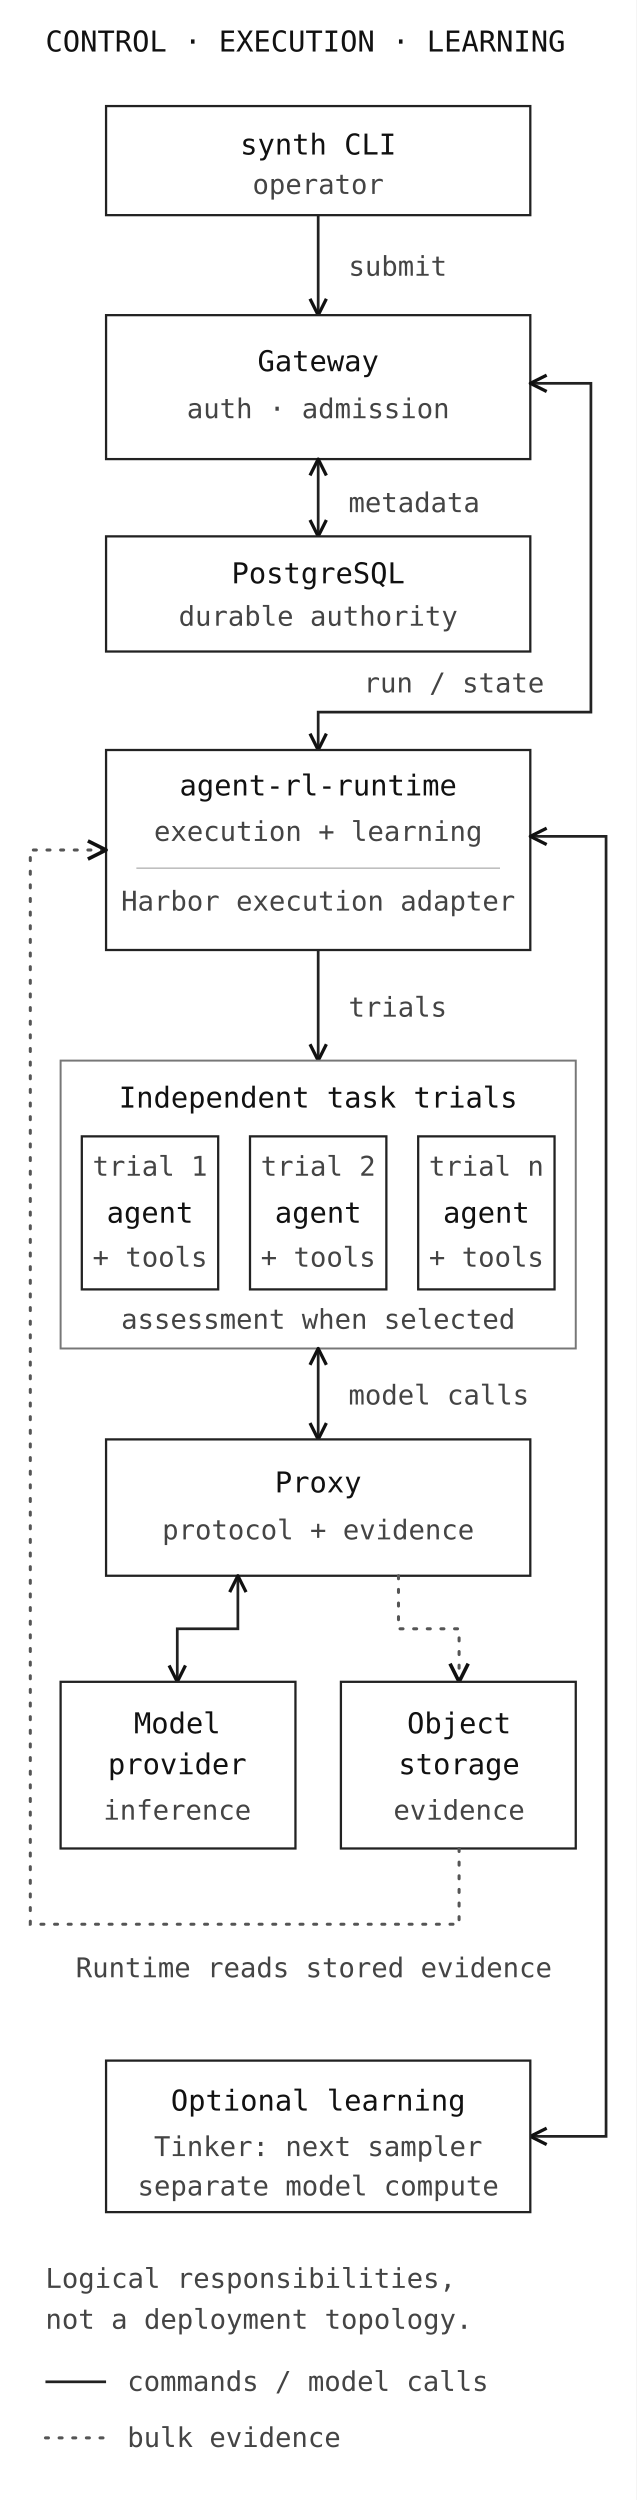
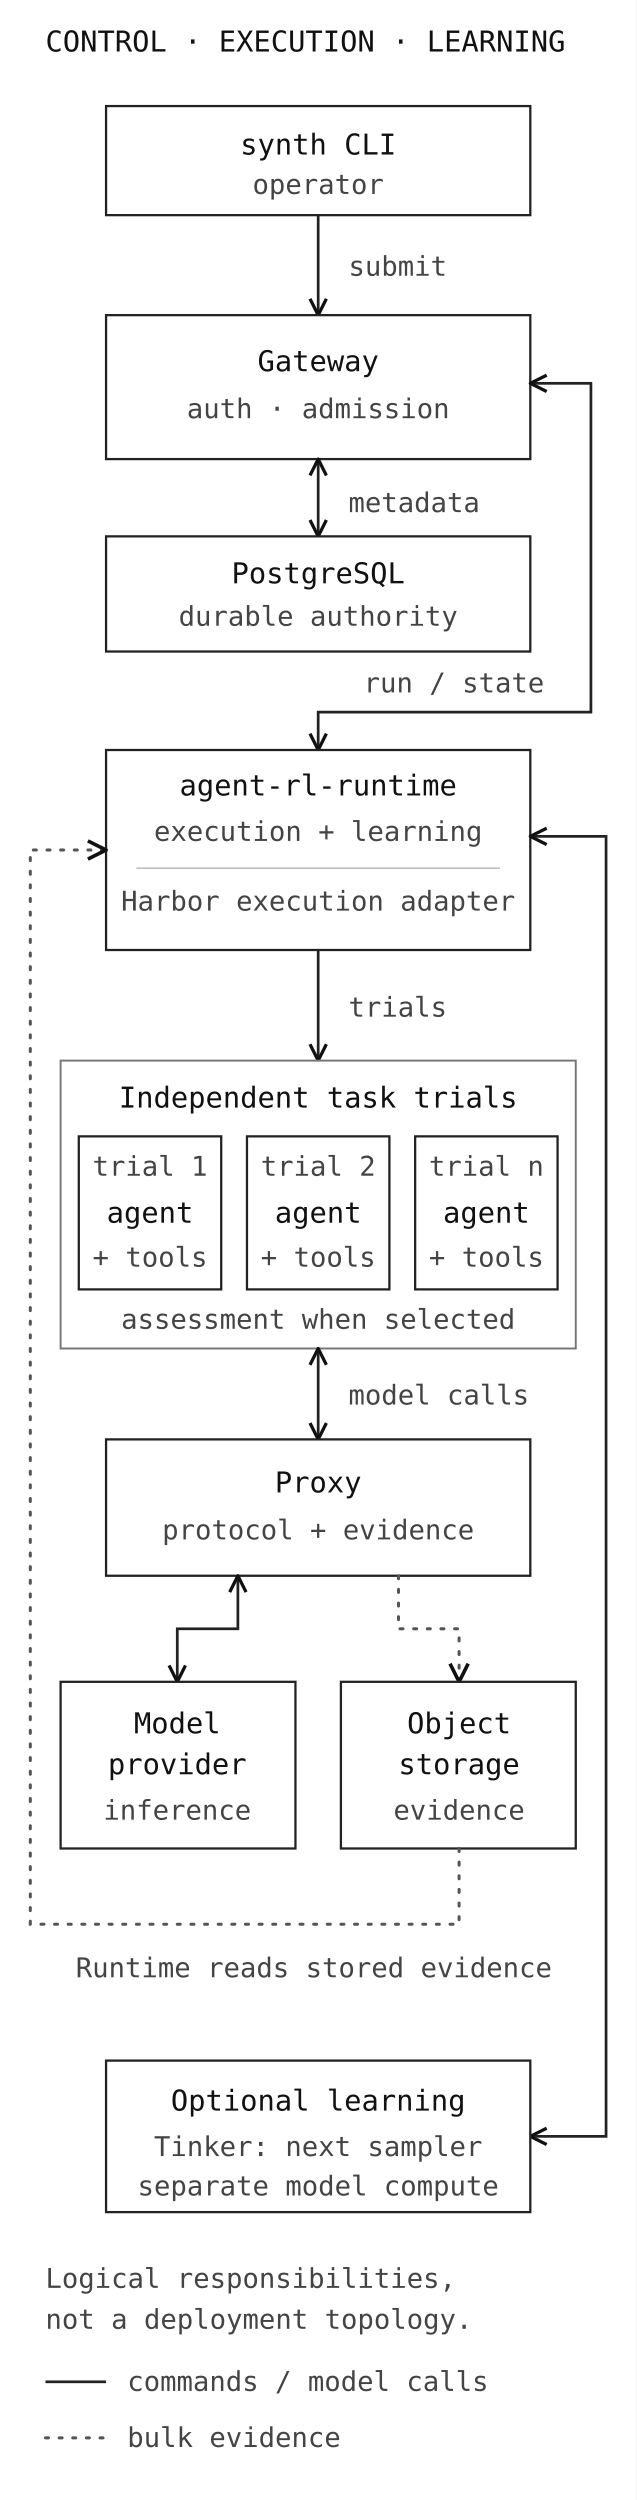
<svg xmlns="http://www.w3.org/2000/svg" width="420" height="1650" viewBox="0 0 420 1650" role="img" aria-labelledby="title desc">
  <defs>
    <marker id="arrow" markerWidth="8" markerHeight="8" refX="7" refY="4" orient="auto-start-reverse" markerUnits="strokeWidth">
      <path d="M1 1 L7 4 L1 7" fill="none" stroke="#111" stroke-width="1.2" stroke-linejoin="round" />
    </marker>
  </defs>
  <style>
    text{font-family:ui-monospace,SFMono-Regular,Menlo,Consolas,monospace;fill:#111;font-size:19px;font-weight:400}.small{font-size:18px;fill:#444}.heading{font-size:19px;font-weight:500}.node{fill:#fff;stroke:#222;stroke-width:1.5}.group{fill:#fff;stroke:#777;stroke-width:1.3}.rule{fill:none;stroke:#bbb;stroke-width:1}.flow{fill:none;stroke:#222;stroke-width:1.8;marker-end:url(#arrow)}.both{marker-start:url(#arrow)}.data{fill:none;stroke:#555;stroke-width:2;stroke-dasharray:2 7;stroke-linecap:round;marker-end:url(#arrow)}
  </style>
  <rect width="420" height="1650" fill="#fff" />
  <text x="30" y="34" class="heading">CONTROL · EXECUTION · LEARNING</text>
  <rect class="node" x="70" y="70" width="280" height="72" />
  <text x="210" y="102" text-anchor="middle" class="heading">synth CLI</text>
  <text x="210" y="128" text-anchor="middle" class="small">operator</text>
  <path class="flow" d="M210 142 V208" />
  <text x="230" y="182" class="small">submit</text>
  <rect class="node" x="70" y="208" width="280" height="95" />
  <text x="210" y="245" text-anchor="middle" class="heading">Gateway</text>
  <text x="210" y="276" text-anchor="middle" class="small">auth · admission</text>
  <path class="flow both" d="M210 303 V354" />
  <text x="230" y="338" class="small">metadata</text>
  <rect class="node" x="70" y="354" width="280" height="76" />
  <text x="210" y="385" text-anchor="middle" class="heading">PostgreSQL</text>
  <text x="210" y="413" text-anchor="middle" class="small">durable authority</text>
  <path class="flow both" d="M350 253 H390 V470 H210 V495" />
  <text x="240" y="457" class="small">run / state</text>
  <rect class="node" x="70" y="495" width="280" height="132" />
  <text x="210" y="525" text-anchor="middle" class="heading">agent-rl-runtime</text>
  <text x="210" y="555" text-anchor="middle" class="small">execution + learning</text>
  <path class="rule" d="M90 573 H330" />
  <text x="210" y="601" text-anchor="middle" class="small">Harbor execution adapter</text>
  <path class="flow" d="M210 627 V700" />
  <text x="230" y="671" class="small">trials</text>
  <rect class="group" x="40" y="700" width="340" height="190" />
  <text x="210" y="731" text-anchor="middle" class="heading">Independent task trials</text>
-   <rect class="node" x="54" y="750" width="90" height="101" />
-   <rect class="node" x="165" y="750" width="90" height="101" />
-   <rect class="node" x="276" y="750" width="90" height="101" />
+   <rect class="node" x="52" y="750" width="94" height="101" />
+   <rect class="node" x="163" y="750" width="94" height="101" />
+   <rect class="node" x="274" y="750" width="94" height="101" />
  <text x="99" y="776" text-anchor="middle" class="small">trial 1</text>
  <text x="210" y="776" text-anchor="middle" class="small">trial 2</text>
  <text x="321" y="776" text-anchor="middle" class="small">trial n</text>
  <text x="99" y="807" text-anchor="middle">agent</text>
  <text x="210" y="807" text-anchor="middle">agent</text>
  <text x="321" y="807" text-anchor="middle">agent</text>
  <text x="99" y="836" text-anchor="middle" class="small">+ tools</text>
  <text x="210" y="836" text-anchor="middle" class="small">+ tools</text>
  <text x="321" y="836" text-anchor="middle" class="small">+ tools</text>
  <text x="210" y="877" text-anchor="middle" class="small">assessment when selected</text>
  <path class="flow both" d="M210 890 V950" />
  <text x="230" y="927" class="small">model calls</text>
  <rect class="node" x="70" y="950" width="280" height="90" />
  <text x="210" y="985" text-anchor="middle" class="heading">Proxy</text>
  <text x="210" y="1016" text-anchor="middle" class="small">protocol + evidence</text>
  <path class="flow both" d="M157 1040 V1075 H117 V1110" />
  <path class="data" d="M263 1040 V1075 H303 V1110" />
  <rect class="node" x="40" y="1110" width="155" height="110" />
  <text x="117" y="1144" text-anchor="middle" class="heading">Model</text>
  <text x="117" y="1171" text-anchor="middle" class="heading">provider</text>
  <text x="117" y="1201" text-anchor="middle" class="small">inference</text>
  <rect class="node" x="225" y="1110" width="155" height="110" />
  <text x="303" y="1144" text-anchor="middle" class="heading">Object</text>
  <text x="303" y="1171" text-anchor="middle" class="heading">storage</text>
  <text x="303" y="1201" text-anchor="middle" class="small">evidence</text>
  <path class="data" d="M303 1220 V1270 H20 V561 H70" />
  <text x="50" y="1305" class="small">Runtime reads stored evidence</text>
  <path class="flow both" d="M350 552 H400 V1410 H350" />
  <rect class="node" x="70" y="1360" width="280" height="100" />
  <text x="210" y="1393" text-anchor="middle" class="heading">Optional learning</text>
  <text x="210" y="1423" text-anchor="middle" class="small">Tinker: next sampler</text>
  <text x="210" y="1449" text-anchor="middle" class="small">separate model compute</text>
  <text x="30" y="1510" class="small">Logical responsibilities,</text>
  <text x="30" y="1537" class="small">not a deployment topology.</text>
  <path d="M30 1572 H70" stroke="#222" stroke-width="1.8" />
  <text x="84" y="1578" class="small">commands / model calls</text>
  <path d="M30 1609 H70" stroke="#555" stroke-width="2" stroke-dasharray="2 7" stroke-linecap="round" />
  <text x="84" y="1615" class="small">bulk evidence</text>
</svg>
